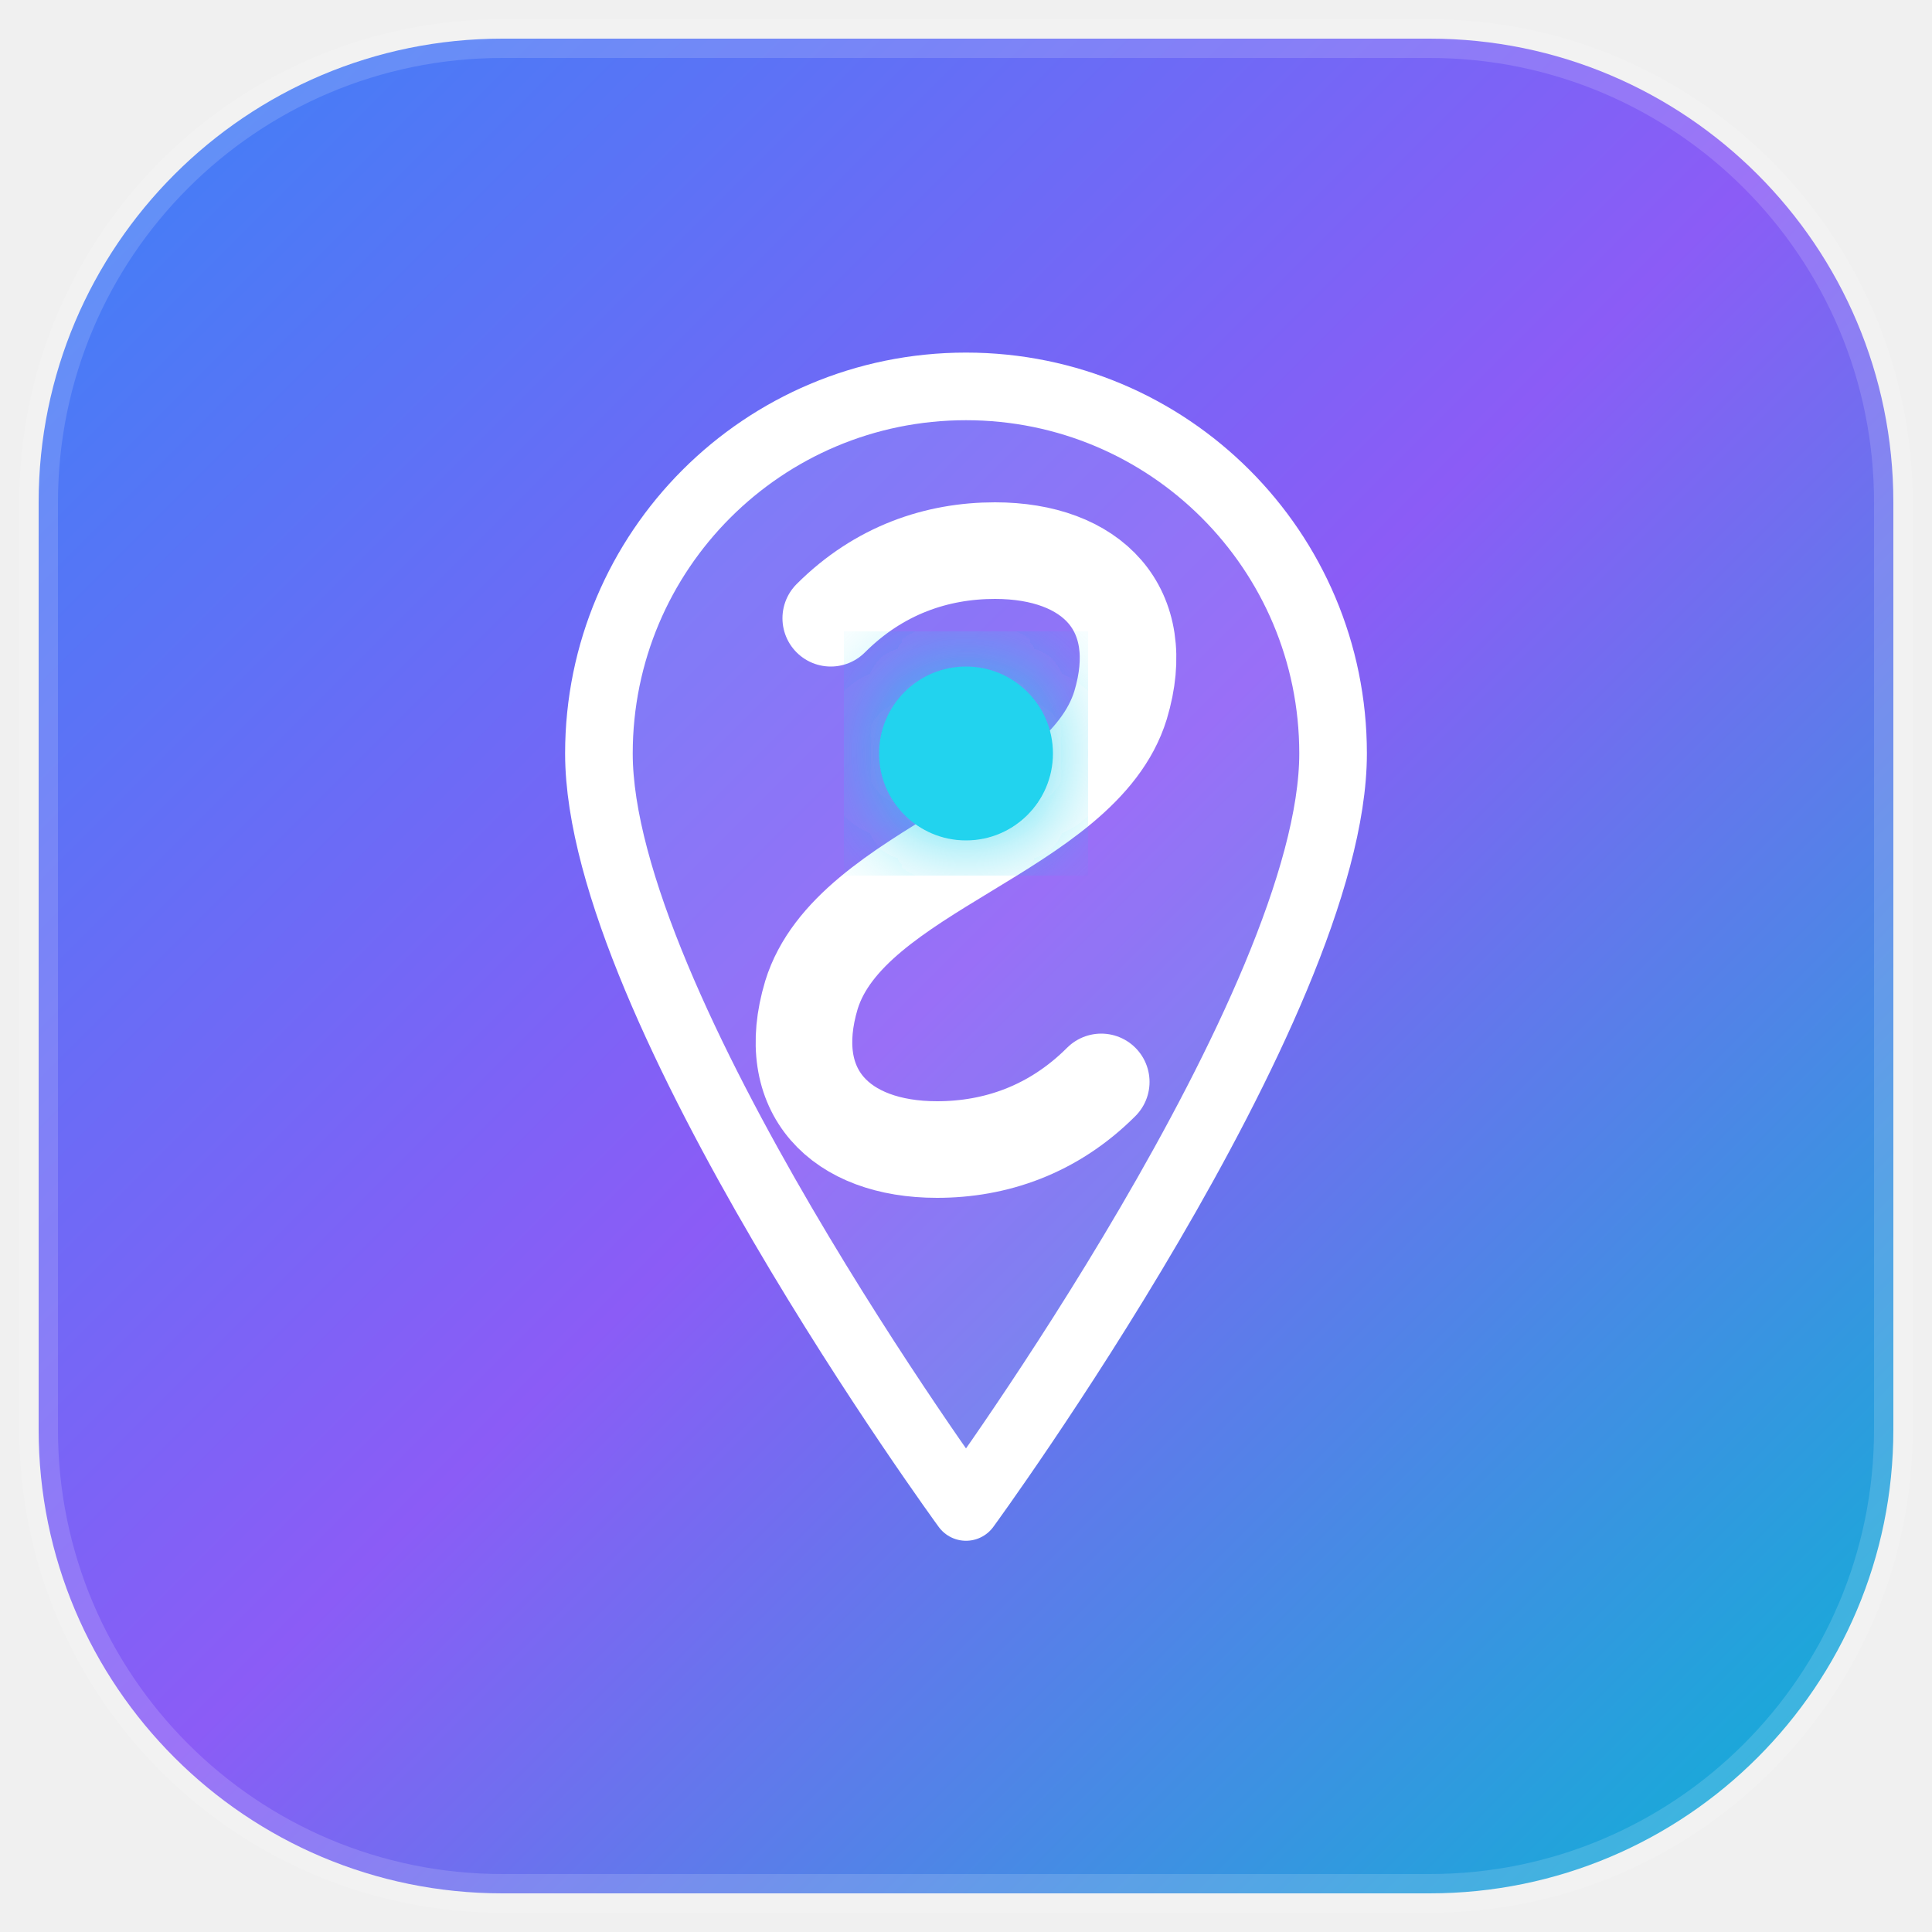
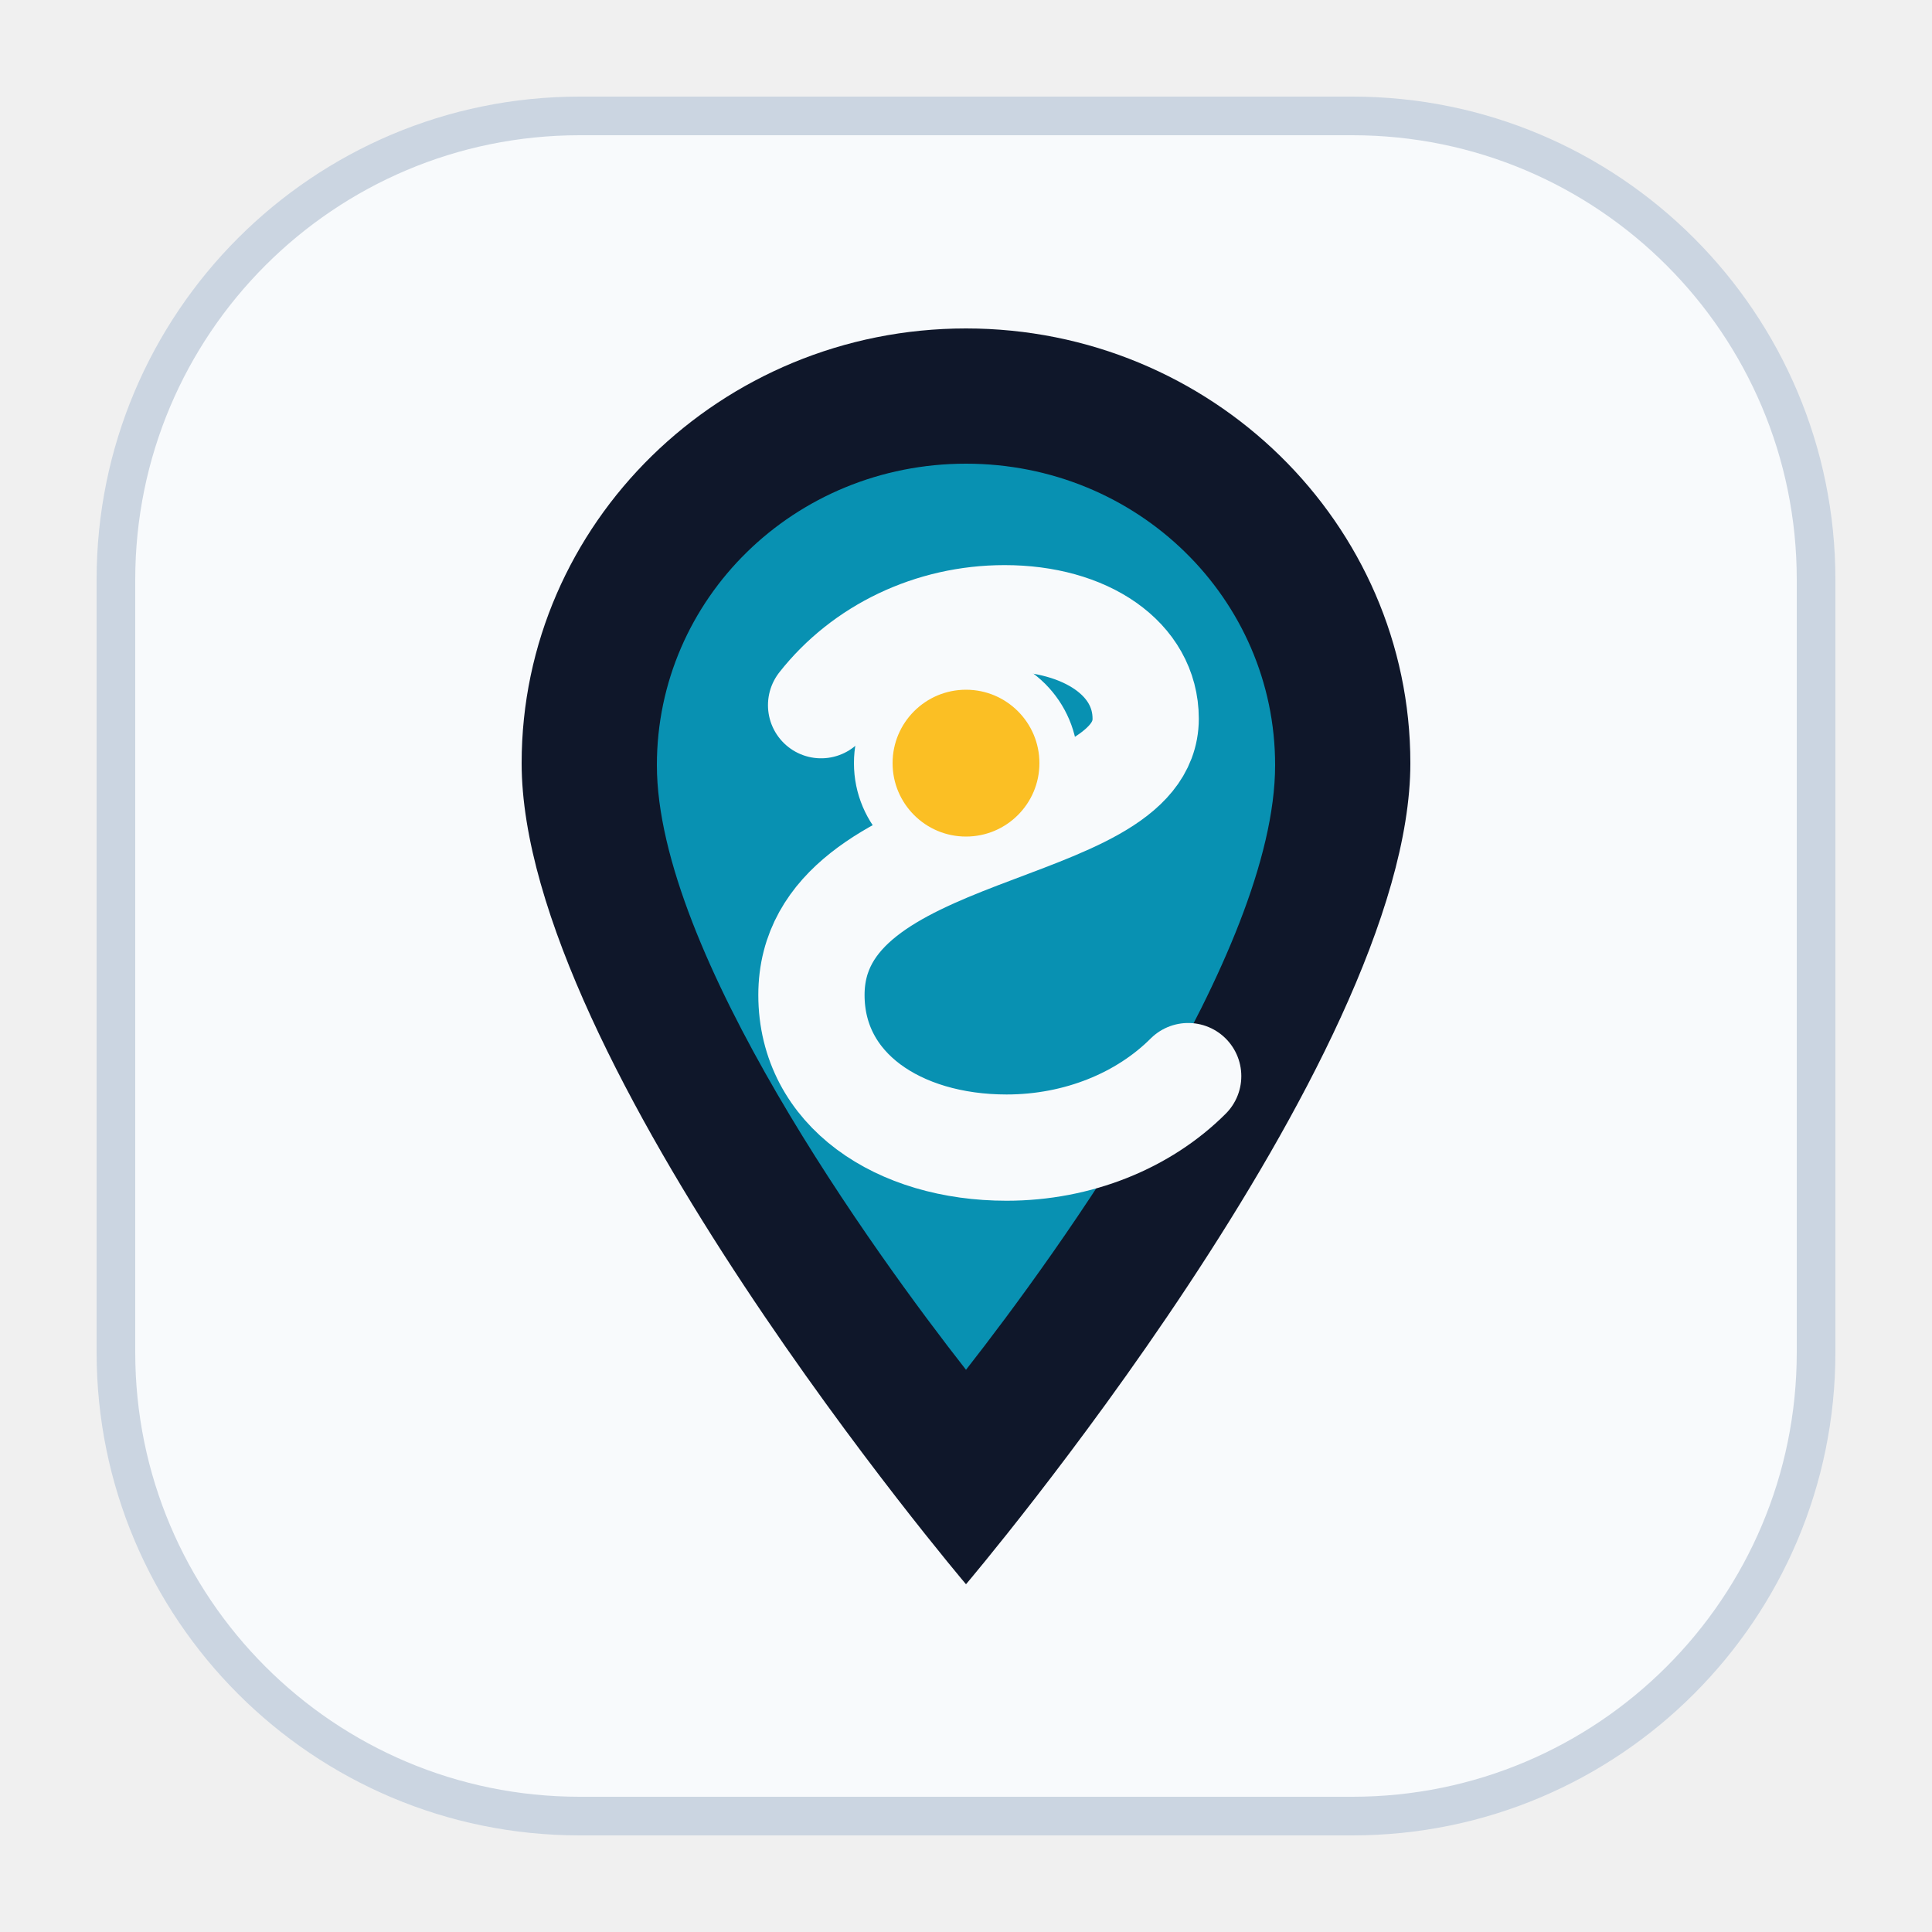
<svg xmlns="http://www.w3.org/2000/svg" viewBox="0 0 100 100" fill="none">
-   <defs>
-     <linearGradient id="bg-grad" x1="0%" y1="0%" x2="100%" y2="100%">
-       <stop offset="0%" stop-color="#3B82F6" />
-       <stop offset="50%" stop-color="#8B5CF6" />
-       <stop offset="100%" stop-color="#06B6D4" />
-     </linearGradient>
-     <filter id="glow" x="-20%" y="-20%" width="140%" height="140%">
-       <feGaussianBlur stdDeviation="3" result="blur" />
-       <feComposite in="SourceGraphic" in2="blur" operator="over" />
-     </filter>
-   </defs>
-   <rect x="2" y="2" width="96" height="96" rx="24" fill="url(#bg-grad)" stroke="#FFFFFF" stroke-opacity="0.15" stroke-width="2" />
-   <path d="M50,20 C60.5,20 69,28.5 69,39 C69,52 50,78 50,78 C50,78 31,52 31,39 C31,28.5 39.5,20 50,20 Z" fill="#FFFFFF" fill-opacity="0.12" stroke="#FFFFFF" stroke-width="3.5" stroke-linecap="round" stroke-linejoin="round" />
-   <path d="M43,32 C45.5,29.5 48.5,28.5 51.5,28.5 C56.5,28.5 59.5,31.5 58,36.5 C56,43 44,45 42,51.5 C40.5,56.5 43.5,59.5 48.5,59.5 C51.5,59.5 54.5,58.5 57,56" stroke="#FFFFFF" stroke-width="5" stroke-linecap="round" stroke-linejoin="round" />
-   <circle cx="50" cy="39" r="4.5" fill="#22D3EE" filter="url(#glow)" />
+   <rect x="6" y="6" width="88" height="88" rx="24" fill="#F8FAFC" />
+   <rect x="6" y="6" width="88" height="88" rx="24" stroke="#CBD5E1" stroke-width="2" />
+   <path d="M50 17C62.7 17 73 27.1 73 39.5C73 54.9 50 82 50 82C50 82 27 54.9 27 39.5C27 27.1 37.3 17 50 17Z" fill="#0F172A" />
+   <path d="M50 24C58.9 24 66 31 66 39.6C66 49.3 54.7 64.9 50 70.9C45.3 64.9 34 49.3 34 39.6C34 31 41.1 24 50 24Z" fill="#0891B2" />
+   <path d="M42.5 36.5C44.7 33.7 48.2 32 52 32C56.2 32 59.3 34.1 59.3 37.2C59.3 43.4 42 42.4 42 51.5C42 56.4 46.5 59.4 52.1 59.4C55.8 59.4 59.2 58 61.5 55.7" stroke="#F8FAFC" stroke-width="5.5" stroke-linecap="round" stroke-linejoin="round" />
+   <circle cx="50" cy="39.5" r="4.8" fill="#FBBF24" stroke="#F8FAFC" stroke-width="2" />
</svg>
